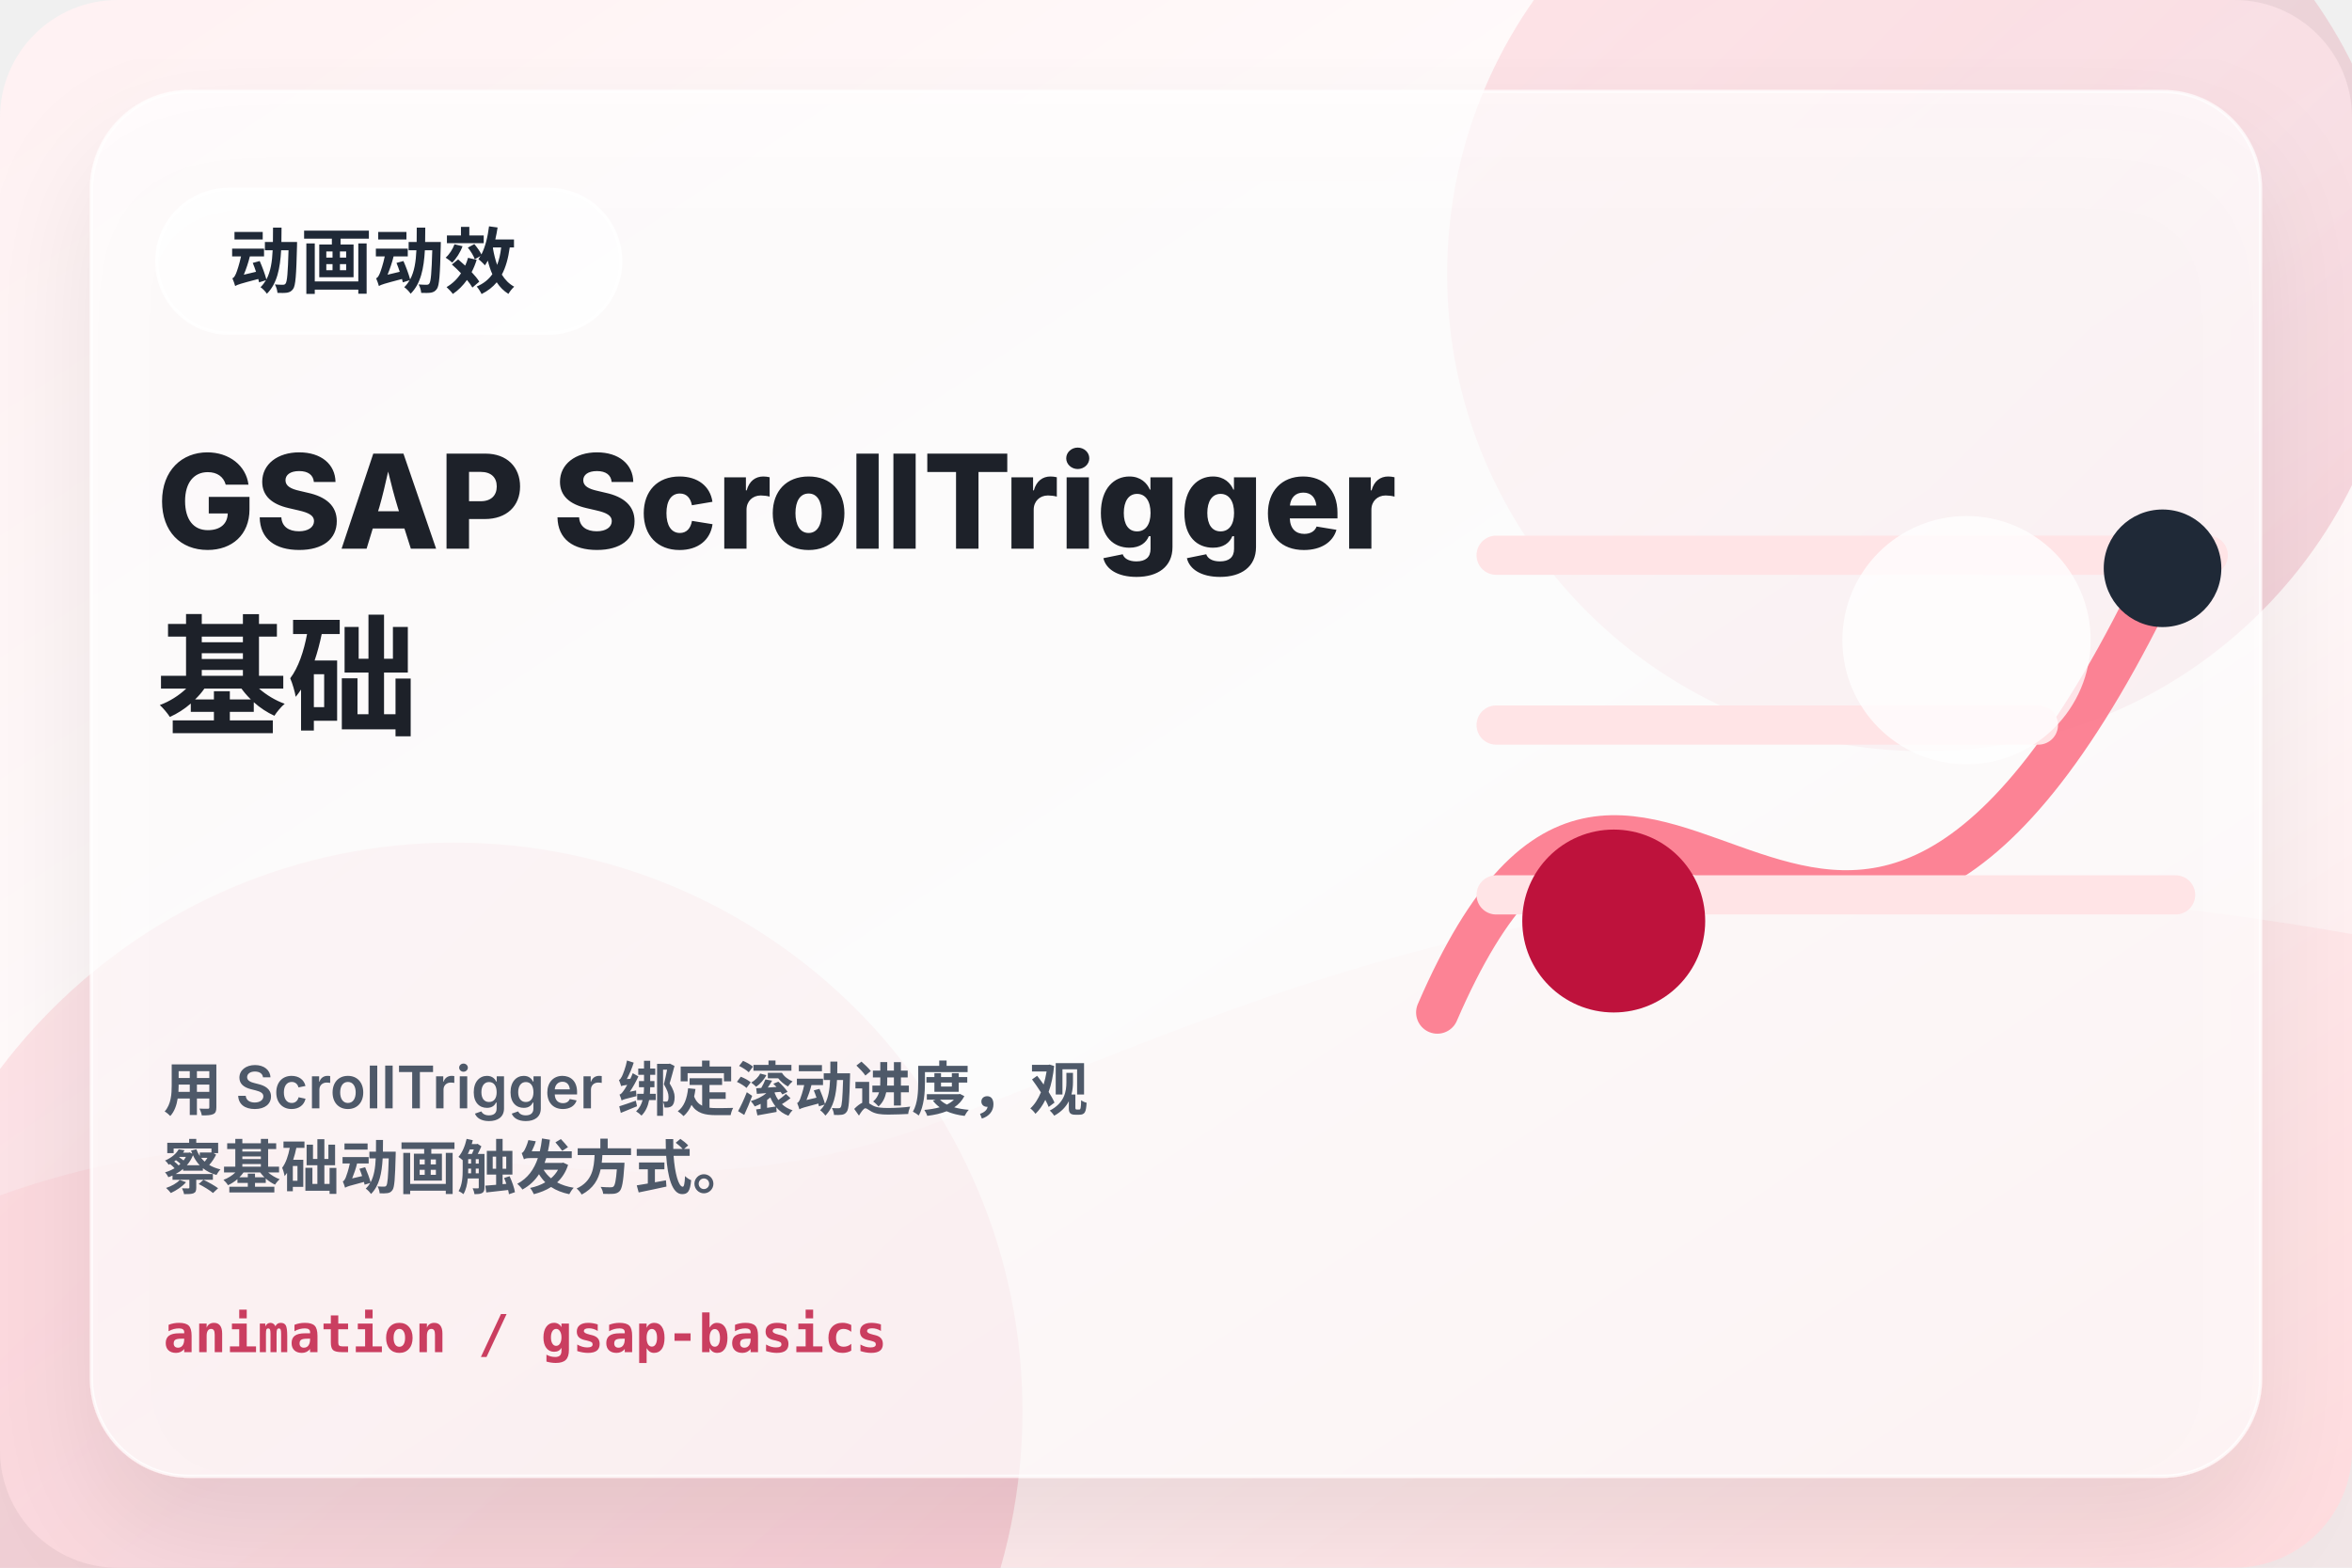
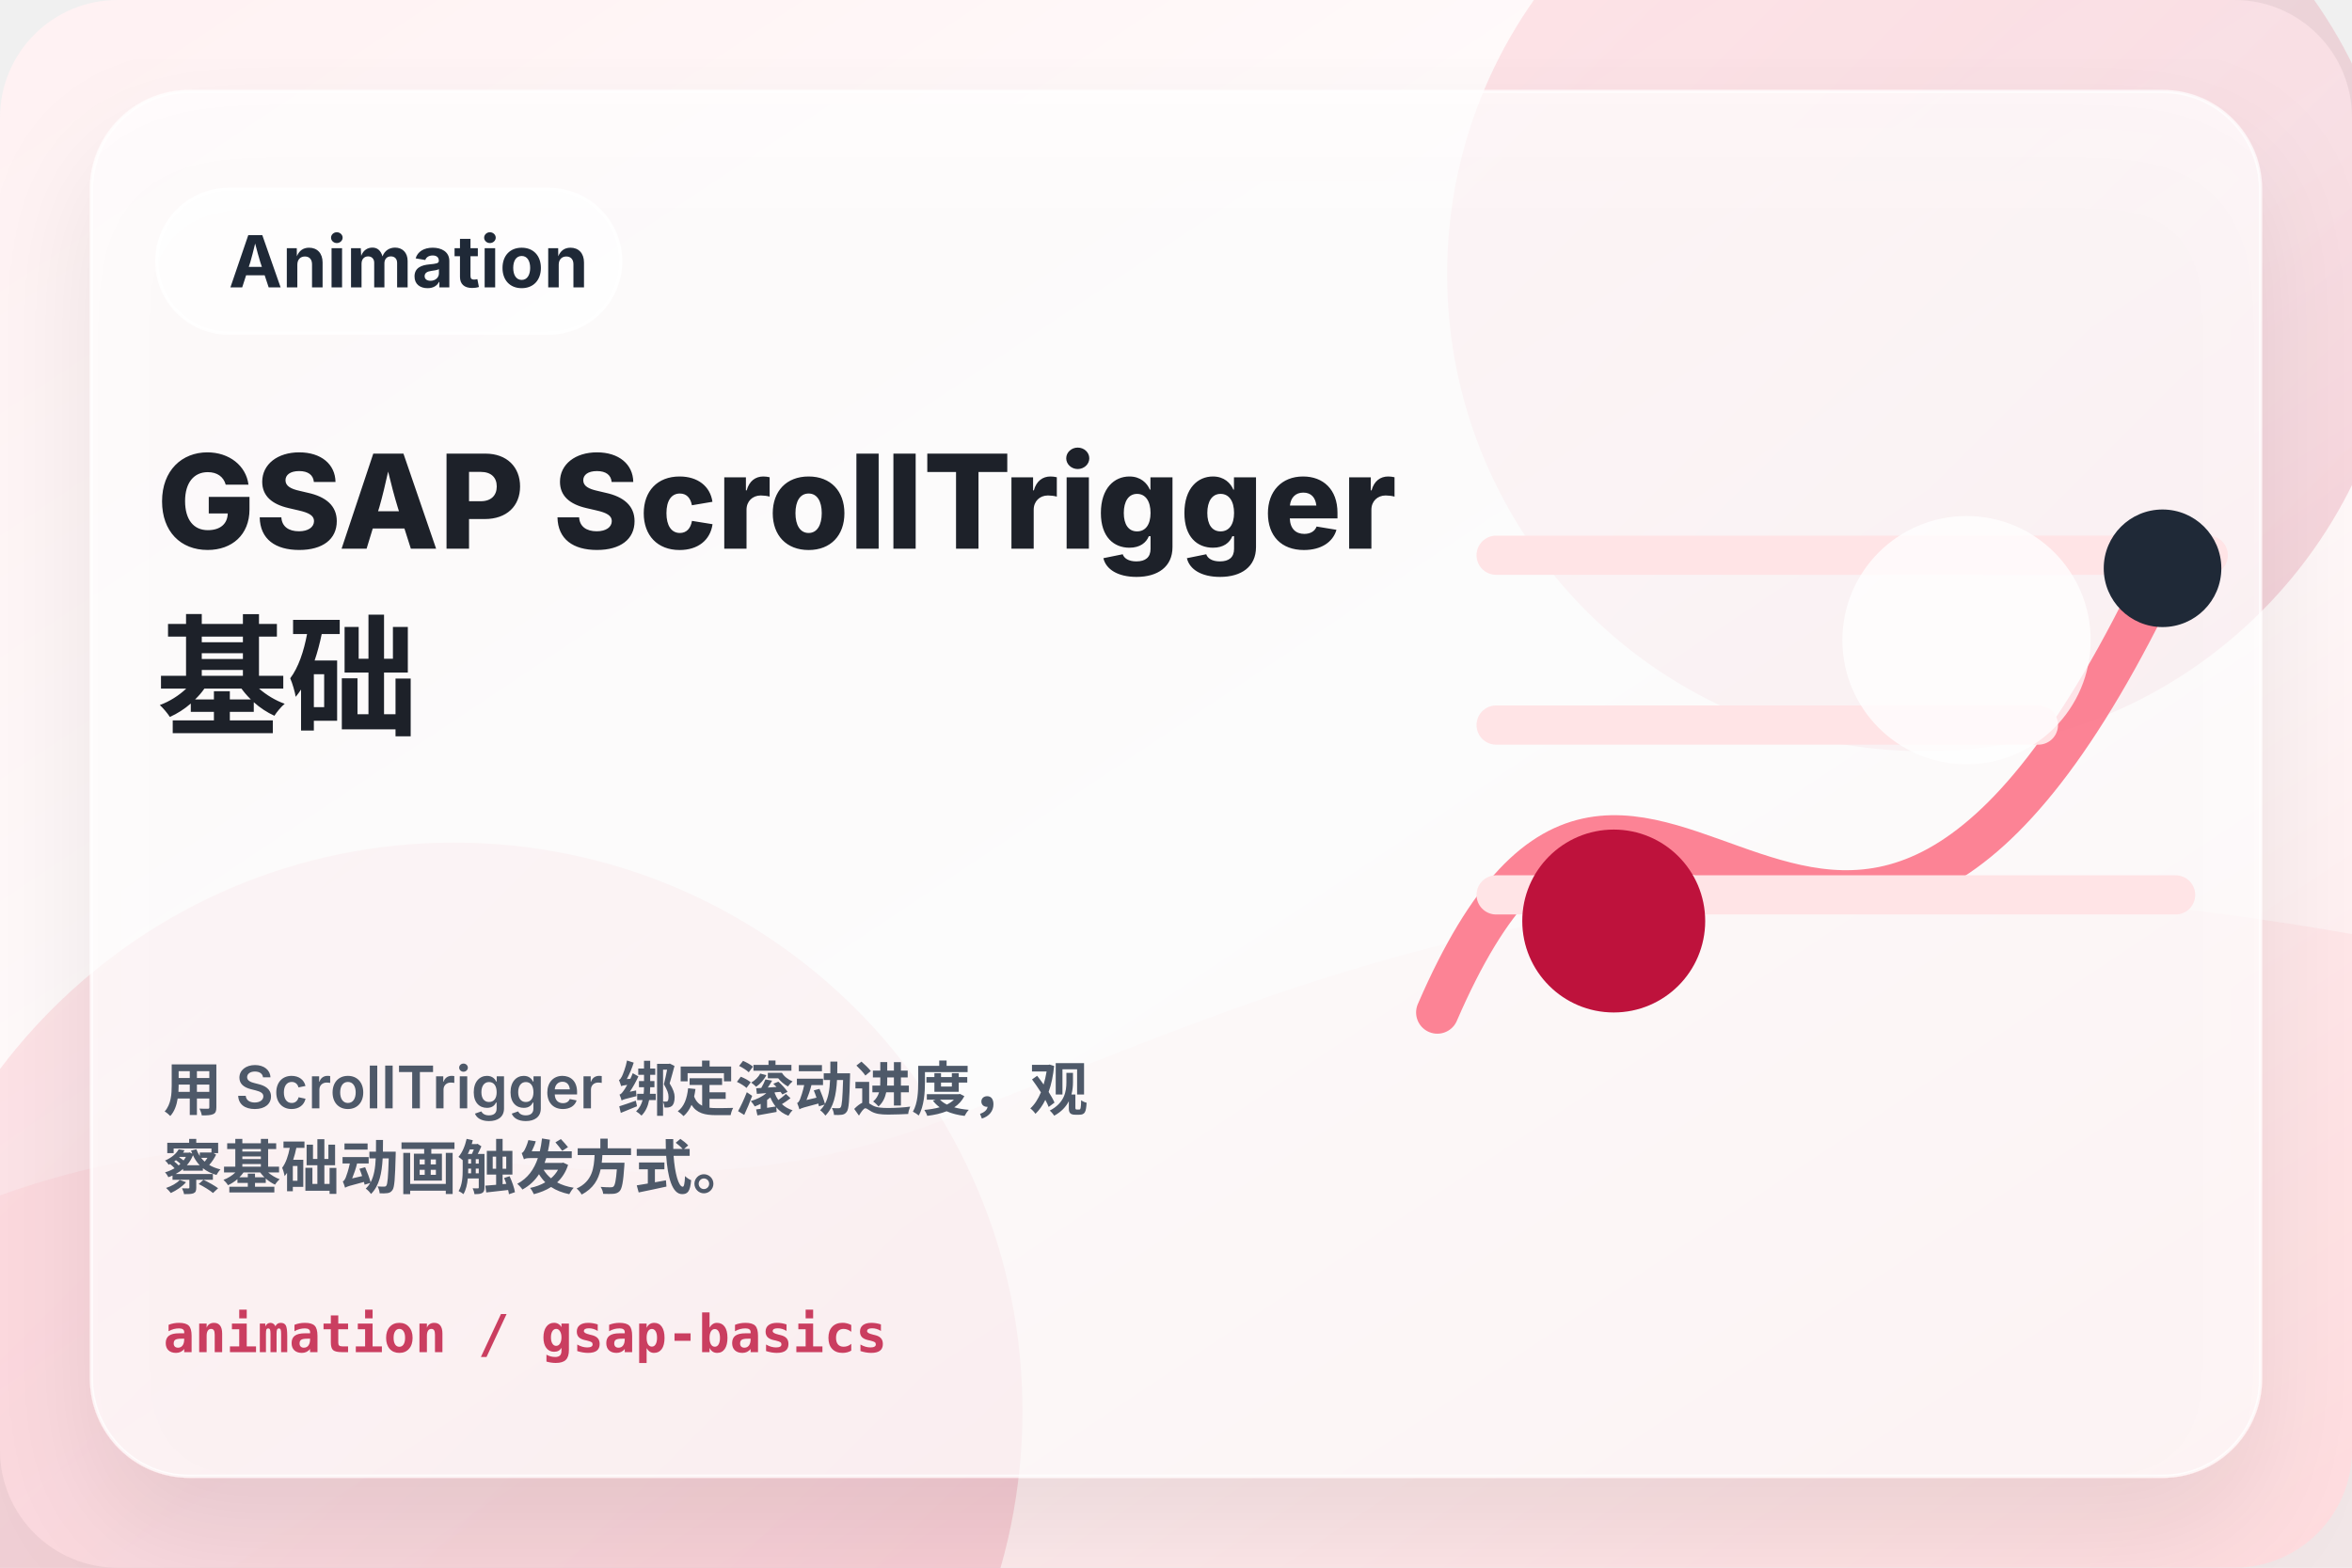
<svg xmlns="http://www.w3.org/2000/svg" viewBox="0 0 720 480" role="img" aria-labelledby="title desc">
  <defs>
    <linearGradient id="bg" x1="0" y1="0" x2="1" y2="1">
      <stop offset="0%" stop-color="#fff1f2" />
      <stop offset="54%" stop-color="#ffffff" />
      <stop offset="100%" stop-color="#ffe4e6" />
    </linearGradient>
    <linearGradient id="accent" x1="0" y1="0" x2="1" y2="1">
      <stop offset="0%" stop-color="#fb7185" />
      <stop offset="100%" stop-color="#be123c" />
    </linearGradient>
    <filter id="shadow" x="-20%" y="-20%" width="140%" height="150%">
      <feDropShadow dx="0" dy="18" stdDeviation="18" flood-color="#1d2129" flood-opacity="0.12" />
    </filter>
    <style>
      .bg {
        fill: url(#bg);
      }
      .orb {
        fill: url(#accent);
        opacity: 0.16;
      }
      .panel {
        fill: rgba(255, 255, 255, 0.68);
        stroke: rgba(255, 255, 255, 0.72);
        filter: url(#shadow);
      }
      .tag {
        fill: #1f2937;
        font:
          700 22px Inter,
          'Microsoft YaHei',
          sans-serif;
        letter-spacing: 0;
      }
      .tag-bg {
        fill: rgba(255, 255, 255, 0.72);
        stroke: rgba(255, 255, 255, 0.9);
      }
      .title-line {
        fill: #1d2129;
        font:
          800 40px Inter,
          'Microsoft YaHei',
          sans-serif;
        letter-spacing: 0;
      }
      .desc-line {
        fill: #4e5969;
        font:
          600 18px Inter,
          'Microsoft YaHei',
          sans-serif;
        letter-spacing: 0;
      }
      .slug {
        fill: #be123c;
        font:
          700 16px 'Cascadia Mono',
          Consolas,
          monospace;
        opacity: 0.8;
      }
    </style>
  </defs>
  <rect class="bg" width="720" height="480" rx="36" />
  <circle class="orb" cx="589" cy="84" r="146" />
  <circle class="orb" cx="139" cy="432" r="174" />
  <path d="M0 366 C112 326 178 384 286 344 C390 306 492 246 720 286 L720 480 L0 480 Z" fill="#fb7185" opacity="0.08" />
  <rect class="panel" x="28" y="28" width="664" height="424" rx="30" />
  <rect class="tag-bg" x="48" y="58" width="142" height="44" rx="22" />
-   <text class="tag" x="70" y="88">动画动效</text>
+   <text class="tag" x="70" y="88">Animation</text>
  <g transform="translate(410 104)">
    <path d="M30 206 C94 58 150 286 252 70" fill="none" stroke="#fb7185" stroke-width="13" stroke-linecap="round" opacity="0.86" />
    <path d="M48 66 H266" stroke="#ffe4e6" stroke-width="12" stroke-linecap="round" />
    <path d="M48 118 H214" stroke="#ffe4e6" stroke-width="12" stroke-linecap="round" />
    <path d="M48 170 H256" stroke="#ffe4e6" stroke-width="12" stroke-linecap="round" />
    <circle cx="84" cy="178" r="28" fill="#be123c" />
    <circle cx="192" cy="92" r="38" fill="#ffffff" opacity="0.78" />
    <circle cx="252" cy="70" r="18" fill="#1f2937" />
  </g>
  <text class="title-line" x="48" y="168">GSAP ScrollTrigger</text>
  <text class="title-line" x="48" y="222">基础</text>
  <text class="desc-line" x="50" y="340">用 ScrollTrigger 绑定滚动进度，观</text>
  <text class="desc-line" x="50" y="364">察基础动画触发方式。</text>
  <text class="slug" x="50" y="414">animation / gsap-basics</text>
</svg>
